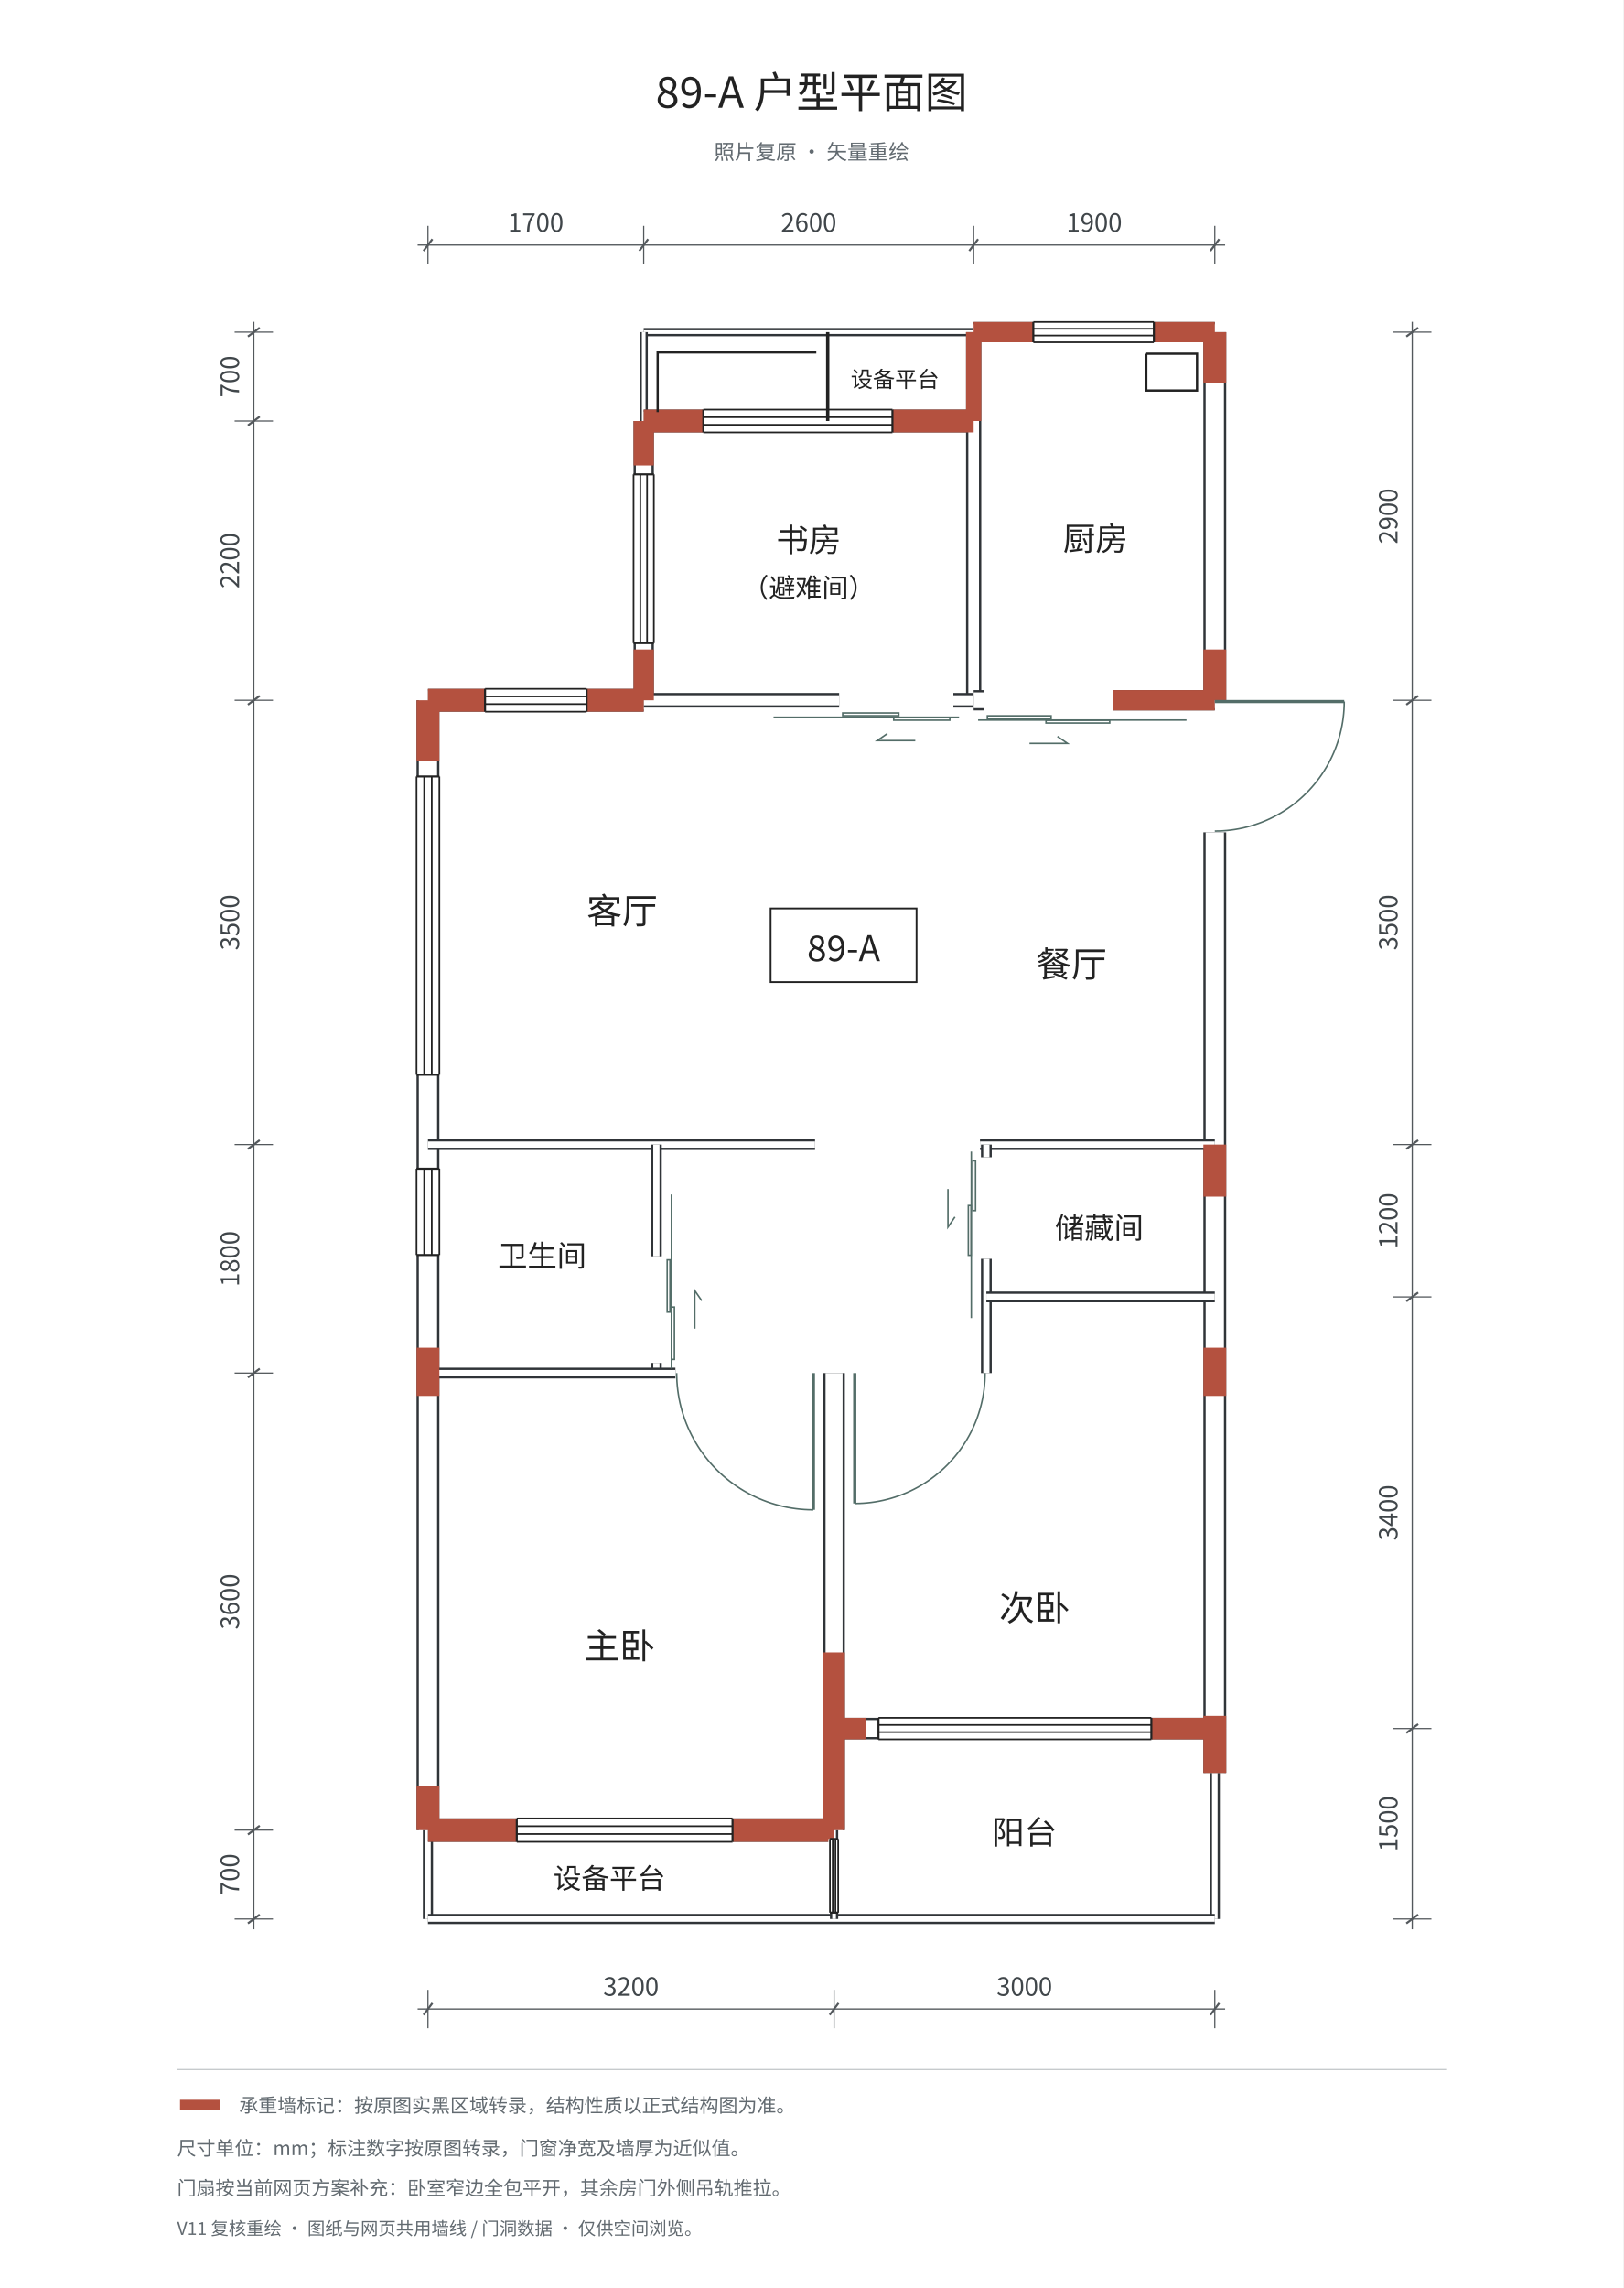
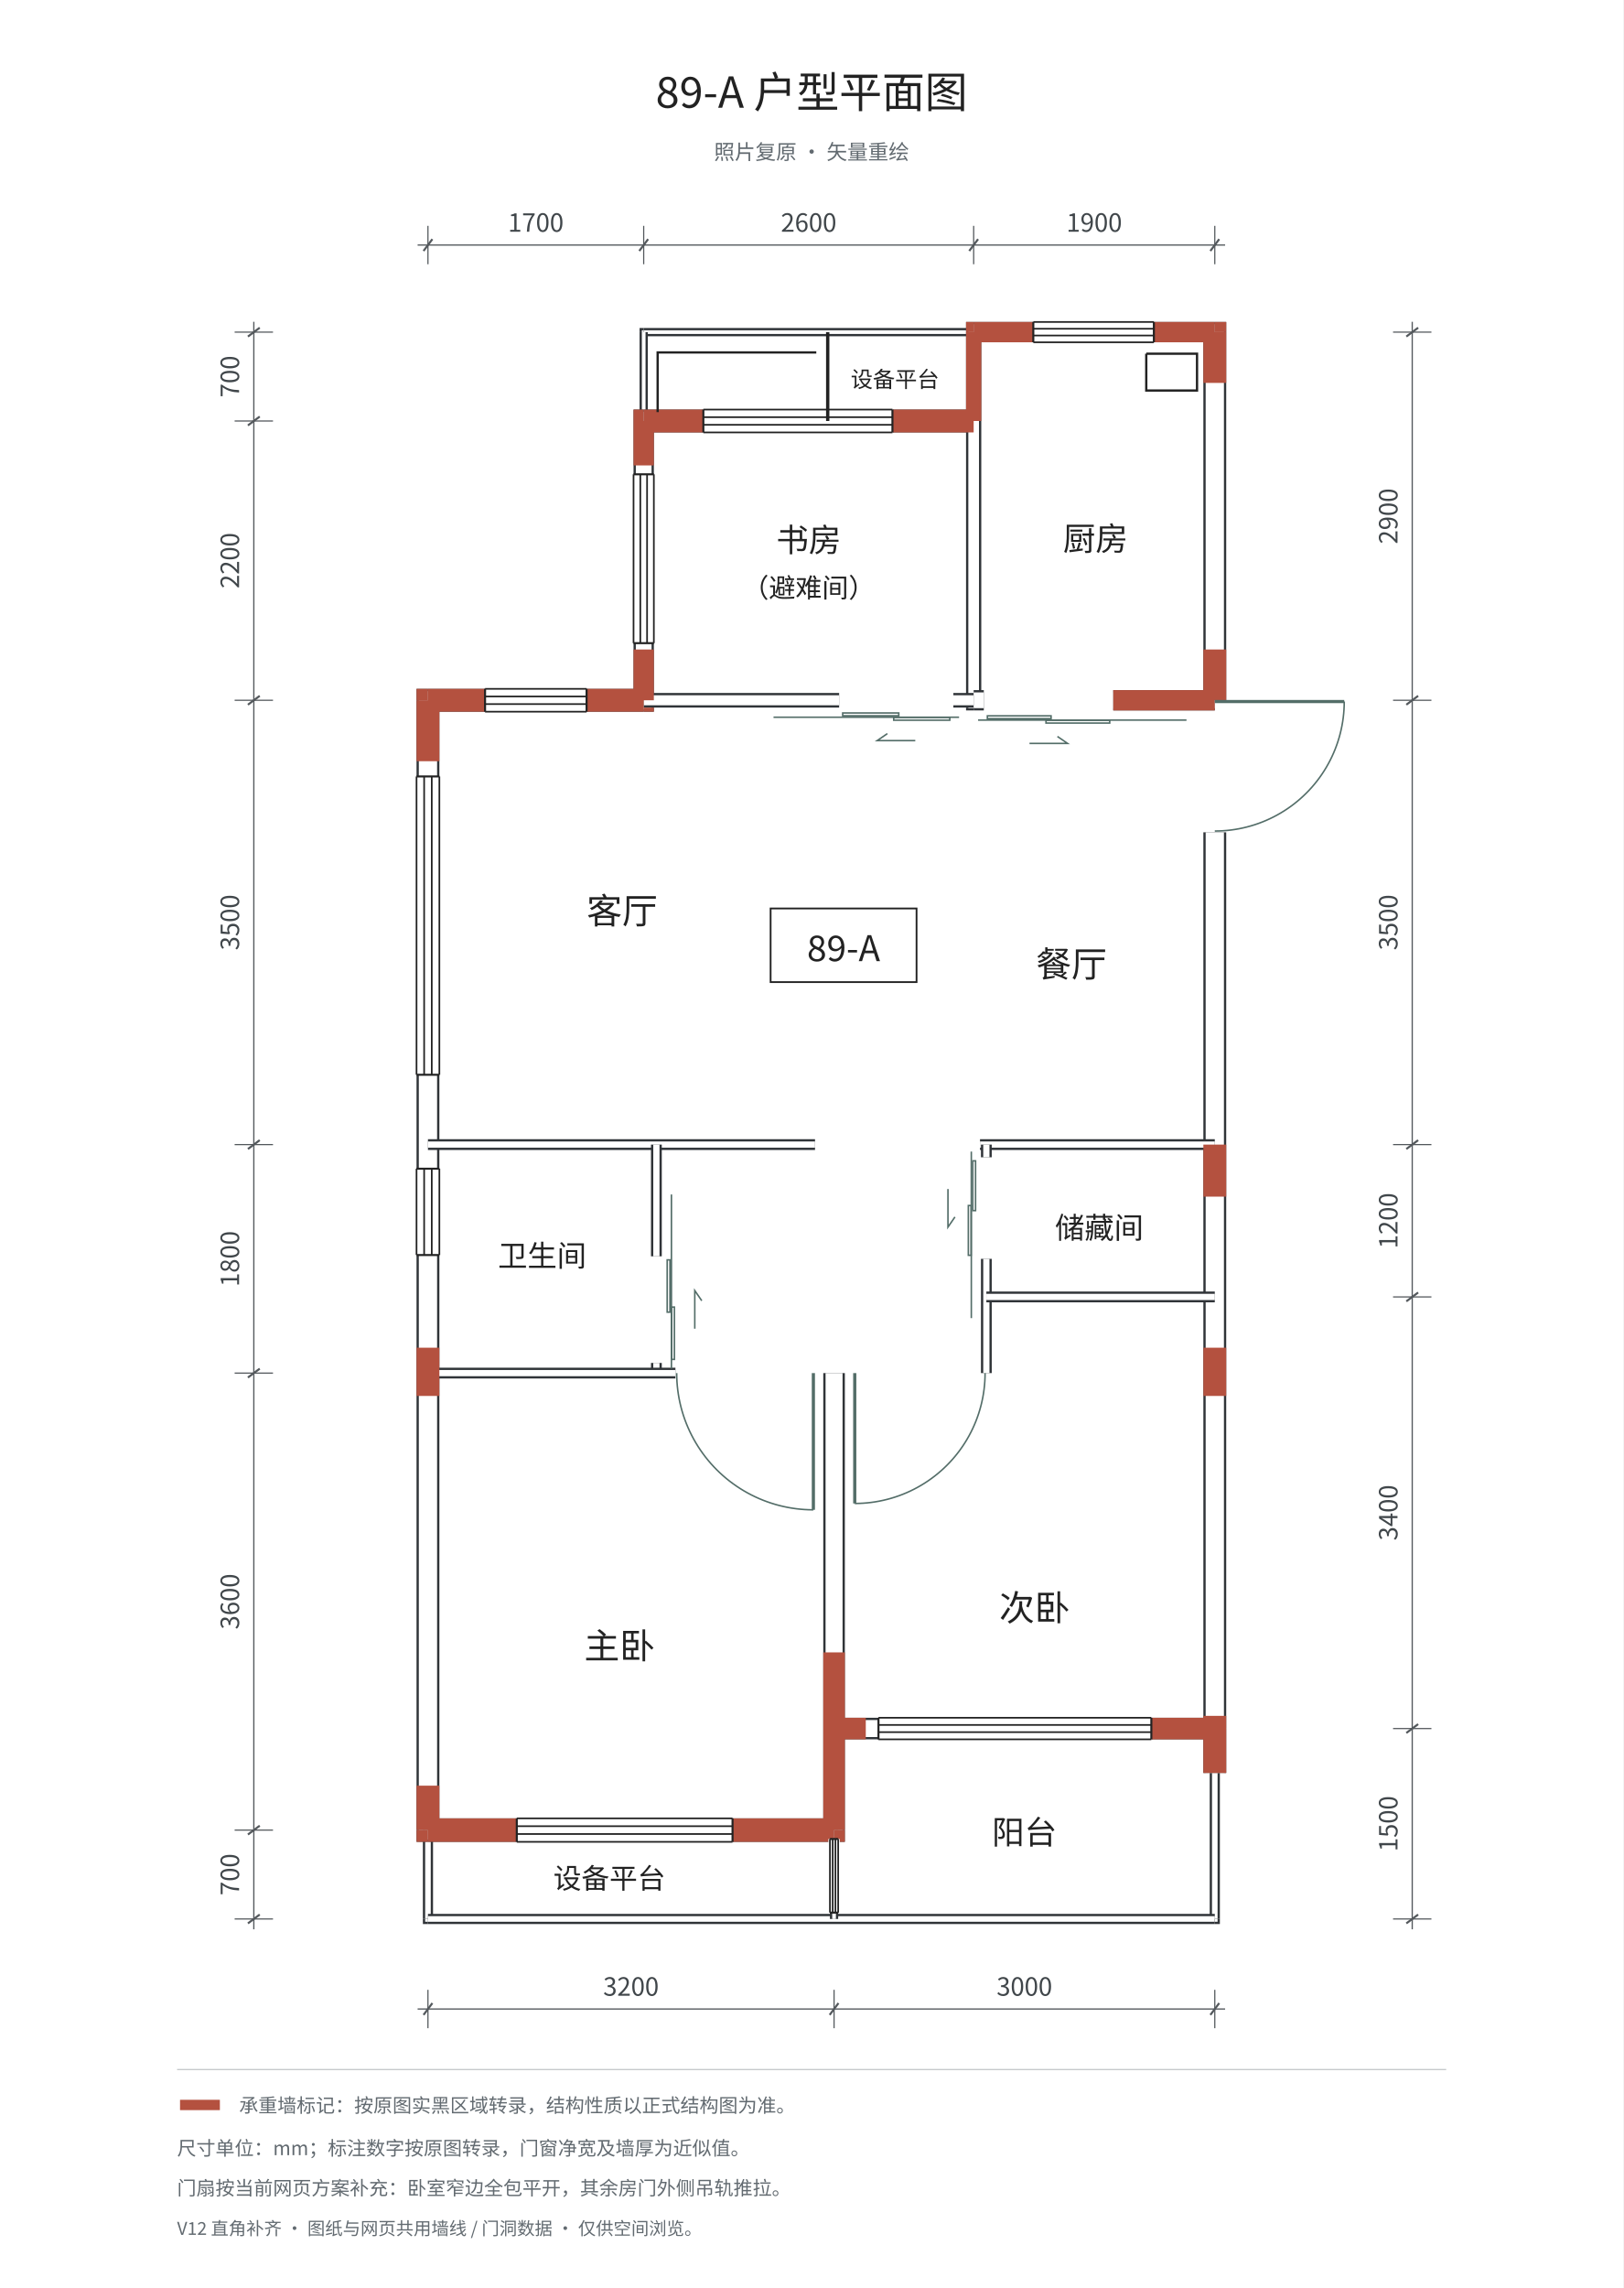
<svg xmlns="http://www.w3.org/2000/svg" width="1100" height="1550" viewBox="0 0 1100 1550">
  <rect width="1100" height="1550" fill="white" />
  <g id="heading">
    <text x="550.000" y="73.000" font-family="Microsoft YaHei, Noto Sans CJK SC, sans-serif" font-size="29" text-anchor="middle" fill="#222222">89-A 户型平面图</text>
    <text x="550.000" y="108.000" font-family="Microsoft YaHei, Noto Sans CJK SC, sans-serif" font-size="14" text-anchor="middle" fill="#626a70">照片复原 · 矢量重绘</text>
  </g>
  <g id="walls">
    <g id="wall-north-platform">
      <polyline points="436.200,225.000 659.800,225.000" fill="none" stroke="#303438" stroke-width="5.590" stroke-linejoin="miter" />
      <polyline points="436.200,225.000 659.800,225.000" fill="none" stroke="#ffffff" stroke-width="2.494" stroke-linejoin="miter" />
    </g>
    <g id="wall-kitchen-north">
      <polyline points="659.800,225.000 700.220,225.000" fill="none" stroke="#303438" stroke-width="13.760" stroke-linejoin="miter" />
      <polyline points="659.800,225.000 700.220,225.000" fill="none" stroke="#ffffff" stroke-width="10.664" stroke-linejoin="miter" />
      <polyline points="781.920,225.000 823.200,225.000" fill="none" stroke="#303438" stroke-width="13.760" stroke-linejoin="miter" />
      <polyline points="781.920,225.000 823.200,225.000" fill="none" stroke="#ffffff" stroke-width="10.664" stroke-linejoin="miter" />
    </g>
    <g id="wall-platform-west">
      <polyline points="436.200,225.000 436.200,285.200" fill="none" stroke="#303438" stroke-width="5.590" stroke-linejoin="miter" />
      <polyline points="436.200,225.000 436.200,285.200" fill="none" stroke="#ffffff" stroke-width="2.494" stroke-linejoin="miter" />
    </g>
    <g id="wall-study-west">
      <polyline points="436.200,285.200 436.200,321.320" fill="none" stroke="#303438" stroke-width="13.760" stroke-linejoin="miter" />
      <polyline points="436.200,285.200 436.200,321.320" fill="none" stroke="#ffffff" stroke-width="10.664" stroke-linejoin="miter" />
      <polyline points="436.200,435.700 436.200,474.400" fill="none" stroke="#303438" stroke-width="13.760" stroke-linejoin="miter" />
      <polyline points="436.200,435.700 436.200,474.400" fill="none" stroke="#ffffff" stroke-width="10.664" stroke-linejoin="miter" />
    </g>
    <g id="wall-east">
      <polyline points="823.200,225.000 823.200,474.400" fill="none" stroke="#303438" stroke-width="15.480" stroke-linejoin="miter" />
      <polyline points="823.200,225.000 823.200,474.400" fill="none" stroke="#ffffff" stroke-width="12.384" stroke-linejoin="miter" />
      <polyline points="823.200,563.840 823.200,1171.000" fill="none" stroke="#303438" stroke-width="15.480" stroke-linejoin="miter" />
      <polyline points="823.200,563.840 823.200,1171.000" fill="none" stroke="#ffffff" stroke-width="12.384" stroke-linejoin="miter" />
    </g>
    <g id="wall-balcony-east-post">
      <polyline points="823.200,1171.000 823.200,1201.100" fill="none" stroke="#303438" stroke-width="15.480" stroke-linejoin="miter" />
      <polyline points="823.200,1171.000 823.200,1201.100" fill="none" stroke="#ffffff" stroke-width="12.384" stroke-linejoin="miter" />
    </g>
    <g id="wall-balcony-east">
      <polyline points="823.200,1201.100 823.200,1300.000" fill="none" stroke="#303438" stroke-width="6.880" stroke-linejoin="miter" />
      <polyline points="823.200,1201.100 823.200,1300.000" fill="none" stroke="#ffffff" stroke-width="3.784" stroke-linejoin="miter" />
    </g>
    <g id="wall-living-north">
      <polyline points="290.000,474.400 328.700,474.400" fill="none" stroke="#303438" stroke-width="15.480" stroke-linejoin="miter" />
      <polyline points="290.000,474.400 328.700,474.400" fill="none" stroke="#ffffff" stroke-width="12.384" stroke-linejoin="miter" />
      <polyline points="397.500,474.400 436.200,474.400" fill="none" stroke="#303438" stroke-width="15.480" stroke-linejoin="miter" />
      <polyline points="397.500,474.400 436.200,474.400" fill="none" stroke="#ffffff" stroke-width="12.384" stroke-linejoin="miter" />
    </g>
    <g id="wall-west">
      <polyline points="290.000,474.400 290.000,526.000" fill="none" stroke="#303438" stroke-width="15.480" stroke-linejoin="miter" />
      <polyline points="290.000,474.400 290.000,526.000" fill="none" stroke="#ffffff" stroke-width="12.384" stroke-linejoin="miter" />
      <polyline points="290.000,728.100 290.000,791.740" fill="none" stroke="#303438" stroke-width="15.480" stroke-linejoin="miter" />
      <polyline points="290.000,728.100 290.000,791.740" fill="none" stroke="#ffffff" stroke-width="12.384" stroke-linejoin="miter" />
      <polyline points="290.000,850.220 290.000,1239.800" fill="none" stroke="#303438" stroke-width="15.480" stroke-linejoin="miter" />
      <polyline points="290.000,850.220 290.000,1239.800" fill="none" stroke="#ffffff" stroke-width="12.384" stroke-linejoin="miter" />
    </g>
    <g id="wall-south-platform-west">
      <polyline points="290.000,1239.800 290.000,1300.000" fill="none" stroke="#303438" stroke-width="6.880" stroke-linejoin="miter" />
      <polyline points="290.000,1239.800 290.000,1300.000" fill="none" stroke="#ffffff" stroke-width="3.784" stroke-linejoin="miter" />
    </g>
    <g id="wall-south-guard">
      <polyline points="290.000,1300.000 823.200,1300.000" fill="none" stroke="#303438" stroke-width="6.880" stroke-linejoin="miter" />
      <polyline points="290.000,1300.000 823.200,1300.000" fill="none" stroke="#ffffff" stroke-width="3.784" stroke-linejoin="miter" />
    </g>
    <g id="wall-study-north">
      <polyline points="436.200,285.200 476.620,285.200" fill="none" stroke="#303438" stroke-width="15.480" stroke-linejoin="miter" />
      <polyline points="436.200,285.200 476.620,285.200" fill="none" stroke="#ffffff" stroke-width="12.384" stroke-linejoin="miter" />
      <polyline points="604.760,285.200 659.800,285.200" fill="none" stroke="#303438" stroke-width="15.480" stroke-linejoin="miter" />
      <polyline points="604.760,285.200 659.800,285.200" fill="none" stroke="#ffffff" stroke-width="12.384" stroke-linejoin="miter" />
    </g>
    <g id="wall-study-kitchen">
      <polyline points="659.800,225.000 659.800,474.400" fill="none" stroke="#303438" stroke-width="10.320" stroke-linejoin="miter" />
      <polyline points="659.800,225.000 659.800,474.400" fill="none" stroke="#ffffff" stroke-width="7.224" stroke-linejoin="miter" />
    </g>
    <g id="wall-study-south">
      <polyline points="436.200,474.400 568.640,474.400" fill="none" stroke="#303438" stroke-width="9.890" stroke-linejoin="miter" />
      <polyline points="436.200,474.400 568.640,474.400" fill="none" stroke="#ffffff" stroke-width="6.794" stroke-linejoin="miter" />
      <polyline points="646.040,474.400 659.800,474.400" fill="none" stroke="#303438" stroke-width="9.890" stroke-linejoin="miter" />
      <polyline points="646.040,474.400 659.800,474.400" fill="none" stroke="#ffffff" stroke-width="6.794" stroke-linejoin="miter" />
    </g>
    <g id="wall-kitchen-south">
      <polyline points="659.800,474.400 666.680,474.400" fill="none" stroke="#303438" stroke-width="13.760" stroke-linejoin="miter" />
      <polyline points="659.800,474.400 666.680,474.400" fill="none" stroke="#ffffff" stroke-width="10.664" stroke-linejoin="miter" />
      <polyline points="754.400,474.400 823.200,474.400" fill="none" stroke="#303438" stroke-width="13.760" stroke-linejoin="miter" />
      <polyline points="754.400,474.400 823.200,474.400" fill="none" stroke="#ffffff" stroke-width="10.664" stroke-linejoin="miter" />
    </g>
    <g id="wall-bath-north">
      <polyline points="290.000,775.400 552.300,775.400" fill="none" stroke="#303438" stroke-width="7.310" stroke-linejoin="miter" />
      <polyline points="290.000,775.400 552.300,775.400" fill="none" stroke="#ffffff" stroke-width="4.214" stroke-linejoin="miter" />
    </g>
    <g id="wall-storage-north">
      <polyline points="664.100,775.400 823.200,775.400" fill="none" stroke="#303438" stroke-width="7.310" stroke-linejoin="miter" />
      <polyline points="664.100,775.400 823.200,775.400" fill="none" stroke="#ffffff" stroke-width="4.214" stroke-linejoin="miter" />
    </g>
    <g id="wall-bath-east">
      <polyline points="444.800,775.400 444.800,851.080" fill="none" stroke="#303438" stroke-width="7.310" stroke-linejoin="miter" />
      <polyline points="444.800,775.400 444.800,851.080" fill="none" stroke="#ffffff" stroke-width="4.214" stroke-linejoin="miter" />
      <polyline points="444.800,923.320 444.800,930.200" fill="none" stroke="#303438" stroke-width="7.310" stroke-linejoin="miter" />
      <polyline points="444.800,923.320 444.800,930.200" fill="none" stroke="#ffffff" stroke-width="4.214" stroke-linejoin="miter" />
    </g>
    <g id="wall-bath-south">
      <polyline points="290.000,930.200 457.700,930.200" fill="none" stroke="#303438" stroke-width="7.310" stroke-linejoin="miter" />
      <polyline points="290.000,930.200 457.700,930.200" fill="none" stroke="#ffffff" stroke-width="4.214" stroke-linejoin="miter" />
    </g>
    <g id="wall-storage-west">
      <polyline points="668.400,775.400 668.400,784.000" fill="none" stroke="#303438" stroke-width="7.310" stroke-linejoin="miter" />
      <polyline points="668.400,775.400 668.400,784.000" fill="none" stroke="#ffffff" stroke-width="4.214" stroke-linejoin="miter" />
      <polyline points="668.400,852.800 668.400,930.200" fill="none" stroke="#303438" stroke-width="7.310" stroke-linejoin="miter" />
      <polyline points="668.400,852.800 668.400,930.200" fill="none" stroke="#ffffff" stroke-width="4.214" stroke-linejoin="miter" />
    </g>
    <g id="wall-storage-south">
      <polyline points="668.400,878.600 823.200,878.600" fill="none" stroke="#303438" stroke-width="7.310" stroke-linejoin="miter" />
      <polyline points="668.400,878.600 823.200,878.600" fill="none" stroke="#ffffff" stroke-width="4.214" stroke-linejoin="miter" />
    </g>
    <g id="wall-bedroom-divider">
      <polyline points="565.200,930.200 565.200,1239.800" fill="none" stroke="#303438" stroke-width="14.620" stroke-linejoin="miter" />
      <polyline points="565.200,930.200 565.200,1239.800" fill="none" stroke="#ffffff" stroke-width="11.524" stroke-linejoin="miter" />
    </g>
    <g id="wall-platform-divider">
      <polyline points="565.200,1239.800 565.200,1300.000" fill="none" stroke="#303438" stroke-width="5.590" stroke-linejoin="miter" />
      <polyline points="565.200,1239.800 565.200,1300.000" fill="none" stroke="#ffffff" stroke-width="2.494" stroke-linejoin="miter" />
    </g>
    <g id="wall-master-south">
      <polyline points="290.000,1239.800 350.200,1239.800" fill="none" stroke="#303438" stroke-width="15.910" stroke-linejoin="miter" />
      <polyline points="290.000,1239.800 350.200,1239.800" fill="none" stroke="#ffffff" stroke-width="12.814" stroke-linejoin="miter" />
      <polyline points="496.400,1239.800 565.200,1239.800" fill="none" stroke="#303438" stroke-width="15.910" stroke-linejoin="miter" />
      <polyline points="496.400,1239.800 565.200,1239.800" fill="none" stroke="#ffffff" stroke-width="12.814" stroke-linejoin="miter" />
    </g>
    <g id="wall-balcony-door">
      <polyline points="565.200,1171.000 595.300,1171.000" fill="none" stroke="#303438" stroke-width="14.620" stroke-linejoin="miter" />
      <polyline points="565.200,1171.000 595.300,1171.000" fill="none" stroke="#ffffff" stroke-width="11.524" stroke-linejoin="miter" />
      <polyline points="780.200,1171.000 823.200,1171.000" fill="none" stroke="#303438" stroke-width="14.620" stroke-linejoin="miter" />
      <polyline points="780.200,1171.000 823.200,1171.000" fill="none" stroke="#ffffff" stroke-width="11.524" stroke-linejoin="miter" />
    </g>
  </g>
+   <g id="square-wall-junctions">
+     <polygon points="433.405,222.205 436.200,222.205 436.200,225.000 433.405,225.000" fill="#303438" stroke="#303438" stroke-width="0.000" stroke-linejoin="miter" />
+     <polygon points="434.953,223.753 436.200,223.753 436.200,225.000 434.953,225.000" fill="#ffffff" stroke="#ffffff" stroke-width="0.000" stroke-linejoin="miter" />
+     <polygon points="823.200,218.120 830.940,218.120 830.940,225.000 823.200,225.000" fill="#303438" stroke="#303438" stroke-width="0.000" stroke-linejoin="miter" />
+     <polygon points="823.200,219.668 829.392,219.668 829.392,225.000 823.200,225.000" fill="#ffffff" stroke="#ffffff" stroke-width="0.000" stroke-linejoin="miter" />
+     <polygon points="654.640,218.120 659.800,218.120 659.800,225.000 654.640,225.000" fill="#303438" stroke="#303438" stroke-width="0.000" stroke-linejoin="miter" />
+     <polygon points="656.188,219.668 659.800,219.668 659.800,225.000 656.188,225.000" fill="#ffffff" stroke="#ffffff" stroke-width="0.000" stroke-linejoin="miter" />
+     <polygon points="436.200,479.345 443.080,479.345 443.080,482.140 436.200,482.140" fill="#303438" stroke="#303438" stroke-width="0.000" stroke-linejoin="miter" />
+     <polygon points="436.200,479.345 441.532,479.345 441.532,480.592 436.200,480.592" fill="#ffffff" stroke="#ffffff" stroke-width="0.000" stroke-linejoin="miter" />
+     <polygon points="282.260,466.660 290.000,466.660 290.000,474.400 282.260,474.400" fill="#303438" stroke="#303438" stroke-width="0.000" stroke-linejoin="miter" />
+     <polygon points="283.808,468.208 290.000,468.208 290.000,474.400 283.808,474.400" fill="#ffffff" stroke="#ffffff" stroke-width="0.000" stroke-linejoin="miter" />
+     <polygon points="823.200,1300.000 826.640,1300.000 826.640,1303.440 823.200,1303.440" fill="#303438" stroke="#303438" stroke-width="0.000" stroke-linejoin="miter" />
+     <polygon points="823.200,1300.000 825.092,1300.000 825.092,1301.892 823.200,1301.892" fill="#ffffff" stroke="#ffffff" stroke-width="0.000" stroke-linejoin="miter" />
+     <polygon points="286.560,1300.000 290.000,1300.000 290.000,1303.440 286.560,1303.440" fill="#303438" stroke="#303438" stroke-width="0.000" stroke-linejoin="miter" />
+     <polygon points="288.108,1300.000 290.000,1300.000 290.000,1301.892 288.108,1301.892" fill="#ffffff" stroke="#ffffff" stroke-width="0.000" stroke-linejoin="miter" />
+     <polygon points="429.320,277.460 436.200,277.460 436.200,285.200 429.320,285.200" fill="#303438" stroke="#303438" stroke-width="0.000" stroke-linejoin="miter" />
+     <polygon points="430.868,279.008 436.200,279.008 436.200,285.200 430.868,285.200" fill="#ffffff" stroke="#ffffff" stroke-width="0.000" stroke-linejoin="miter" />
+     <polygon points="654.640,479.345 659.800,479.345 659.800,481.280 654.640,481.280" fill="#303438" stroke="#303438" stroke-width="0.000" stroke-linejoin="miter" />
+     <polygon points="656.188,479.345 659.800,479.345 659.800,479.732 656.188,479.732" fill="#ffffff" stroke="#ffffff" stroke-width="0.000" stroke-linejoin="miter" />
+     <polygon points="282.260,1239.800 290.000,1239.800 290.000,1247.755 282.260,1247.755" fill="#303438" stroke="#303438" stroke-width="0.000" stroke-linejoin="miter" />
+     <polygon points="283.808,1239.800 290.000,1239.800 290.000,1246.207 283.808,1246.207" fill="#ffffff" stroke="#ffffff" stroke-width="0.000" stroke-linejoin="miter" />
+     <polygon points="565.200,1239.800 572.510,1239.800 572.510,1247.755 565.200,1247.755" fill="#303438" stroke="#303438" stroke-width="0.000" stroke-linejoin="miter" />
+     <polygon points="565.200,1239.800 570.962,1239.800 570.962,1246.207 565.200,1246.207" fill="#ffffff" stroke="#ffffff" stroke-width="0.000" stroke-linejoin="miter" />
+   </g>
  <g id="bearing-from-source-black-regions">
+     <polygon points="823.200,218.120 830.940,218.120 830.940,225.000 823.200,225.000" fill="#b4513f" stroke="#b4513f" stroke-width="0.000" stroke-linejoin="miter" />
+     <polygon points="654.640,218.120 659.800,218.120 659.800,225.000 654.640,225.000" fill="#b4513f" stroke="#b4513f" stroke-width="0.000" stroke-linejoin="miter" />
+     <polygon points="436.200,479.345 443.080,479.345 443.080,482.140 436.200,482.140" fill="#b4513f" stroke="#b4513f" stroke-width="0.000" stroke-linejoin="miter" />
+     <polygon points="282.260,466.660 290.000,466.660 290.000,474.400 282.260,474.400" fill="#b4513f" stroke="#b4513f" stroke-width="0.000" stroke-linejoin="miter" />
+     <polygon points="429.320,277.460 436.200,277.460 436.200,285.200 429.320,285.200" fill="#b4513f" stroke="#b4513f" stroke-width="0.000" stroke-linejoin="miter" />
+     <polygon points="282.260,1239.800 290.000,1239.800 290.000,1247.755 282.260,1247.755" fill="#b4513f" stroke="#b4513f" stroke-width="0.000" stroke-linejoin="miter" />
+     <polygon points="565.200,1239.800 572.510,1239.800 572.510,1247.755 565.200,1247.755" fill="#b4513f" stroke="#b4513f" stroke-width="0.000" stroke-linejoin="miter" />
    <polyline points="659.800,225.000 700.220,225.000" fill="none" stroke="#b4513f" stroke-width="13.760" stroke-linejoin="miter" />
    <polyline points="781.920,225.000 823.200,225.000" fill="none" stroke="#b4513f" stroke-width="13.760" stroke-linejoin="miter" />
    <polyline points="823.200,225.000 823.200,259.400" fill="none" stroke="#b4513f" stroke-width="15.480" stroke-linejoin="miter" />
    <polyline points="659.800,225.000 659.800,285.200" fill="none" stroke="#b4513f" stroke-width="10.320" stroke-linejoin="miter" />
    <polyline points="436.200,285.200 476.620,285.200" fill="none" stroke="#b4513f" stroke-width="15.480" stroke-linejoin="miter" />
    <polyline points="604.760,285.200 659.800,285.200" fill="none" stroke="#b4513f" stroke-width="15.480" stroke-linejoin="miter" />
    <polyline points="436.200,285.200 436.200,315.300" fill="none" stroke="#b4513f" stroke-width="13.760" stroke-linejoin="miter" />
    <polyline points="436.200,440.000 436.200,474.400" fill="none" stroke="#b4513f" stroke-width="13.760" stroke-linejoin="miter" />
    <polyline points="290.000,474.400 328.700,474.400" fill="none" stroke="#b4513f" stroke-width="15.480" stroke-linejoin="miter" />
    <polyline points="397.500,474.400 436.200,474.400" fill="none" stroke="#b4513f" stroke-width="15.480" stroke-linejoin="miter" />
    <polyline points="290.000,474.400 290.000,515.680" fill="none" stroke="#b4513f" stroke-width="15.480" stroke-linejoin="miter" />
    <polyline points="754.400,474.400 823.200,474.400" fill="none" stroke="#b4513f" stroke-width="13.760" stroke-linejoin="miter" />
    <polyline points="823.200,440.000 823.200,474.400" fill="none" stroke="#b4513f" stroke-width="15.480" stroke-linejoin="miter" />
    <polyline points="823.200,775.400 823.200,810.660" fill="none" stroke="#b4513f" stroke-width="15.480" stroke-linejoin="miter" />
    <polyline points="290.000,913.000 290.000,945.680" fill="none" stroke="#b4513f" stroke-width="15.480" stroke-linejoin="miter" />
    <polyline points="823.200,913.000 823.200,945.680" fill="none" stroke="#b4513f" stroke-width="15.480" stroke-linejoin="miter" />
    <polyline points="565.200,1119.400 565.200,1239.800" fill="none" stroke="#b4513f" stroke-width="14.620" stroke-linejoin="miter" />
    <polyline points="565.200,1171.000 586.700,1171.000" fill="none" stroke="#b4513f" stroke-width="14.620" stroke-linejoin="miter" />
    <polyline points="780.200,1171.000 823.200,1171.000" fill="none" stroke="#b4513f" stroke-width="14.620" stroke-linejoin="miter" />
    <polyline points="823.200,1162.400 823.200,1201.100" fill="none" stroke="#b4513f" stroke-width="15.480" stroke-linejoin="miter" />
    <polyline points="290.000,1209.700 290.000,1239.800" fill="none" stroke="#b4513f" stroke-width="15.480" stroke-linejoin="miter" />
    <polyline points="290.000,1239.800 350.200,1239.800" fill="none" stroke="#b4513f" stroke-width="15.910" stroke-linejoin="miter" />
    <polyline points="496.400,1239.800 565.200,1239.800" fill="none" stroke="#b4513f" stroke-width="15.910" stroke-linejoin="miter" />
  </g>
  <g id="windows-and-platforms">
    <polyline points="700.220,225.000 781.920,225.000" fill="none" stroke="#ffffff" stroke-width="15.910" stroke-linejoin="miter" />
    <line x1="700.220" y1="218.120" x2="781.920" y2="218.120" stroke="#222222" stroke-width="1.118" />
    <line x1="700.220" y1="222.707" x2="781.920" y2="222.707" stroke="#222222" stroke-width="1.118" />
    <line x1="700.220" y1="227.293" x2="781.920" y2="227.293" stroke="#222222" stroke-width="1.118" />
    <line x1="700.220" y1="231.880" x2="781.920" y2="231.880" stroke="#222222" stroke-width="1.118" />
    <line x1="700.220" y1="218.120" x2="700.220" y2="231.880" stroke="#222222" stroke-width="1.376" />
    <line x1="781.920" y1="218.120" x2="781.920" y2="231.880" stroke="#222222" stroke-width="1.376" />
    <polyline points="436.200,321.320 436.200,435.700" fill="none" stroke="#ffffff" stroke-width="15.910" stroke-linejoin="miter" />
    <line x1="443.080" y1="321.320" x2="443.080" y2="435.700" stroke="#222222" stroke-width="1.118" />
    <line x1="438.493" y1="321.320" x2="438.493" y2="435.700" stroke="#222222" stroke-width="1.118" />
    <line x1="433.907" y1="321.320" x2="433.907" y2="435.700" stroke="#222222" stroke-width="1.118" />
    <line x1="429.320" y1="321.320" x2="429.320" y2="435.700" stroke="#222222" stroke-width="1.118" />
    <line x1="443.080" y1="321.320" x2="429.320" y2="321.320" stroke="#222222" stroke-width="1.376" />
    <line x1="443.080" y1="435.700" x2="429.320" y2="435.700" stroke="#222222" stroke-width="1.376" />
    <polyline points="328.700,474.400 397.500,474.400" fill="none" stroke="#ffffff" stroke-width="17.630" stroke-linejoin="miter" />
    <line x1="328.700" y1="466.660" x2="397.500" y2="466.660" stroke="#222222" stroke-width="1.118" />
    <line x1="328.700" y1="471.820" x2="397.500" y2="471.820" stroke="#222222" stroke-width="1.118" />
    <line x1="328.700" y1="476.980" x2="397.500" y2="476.980" stroke="#222222" stroke-width="1.118" />
    <line x1="328.700" y1="482.140" x2="397.500" y2="482.140" stroke="#222222" stroke-width="1.118" />
    <line x1="328.700" y1="466.660" x2="328.700" y2="482.140" stroke="#222222" stroke-width="1.376" />
    <line x1="397.500" y1="466.660" x2="397.500" y2="482.140" stroke="#222222" stroke-width="1.376" />
    <polyline points="290.000,526.000 290.000,728.100" fill="none" stroke="#ffffff" stroke-width="17.630" stroke-linejoin="miter" />
    <line x1="297.740" y1="526.000" x2="297.740" y2="728.100" stroke="#222222" stroke-width="1.118" />
    <line x1="292.580" y1="526.000" x2="292.580" y2="728.100" stroke="#222222" stroke-width="1.118" />
    <line x1="287.420" y1="526.000" x2="287.420" y2="728.100" stroke="#222222" stroke-width="1.118" />
    <line x1="282.260" y1="526.000" x2="282.260" y2="728.100" stroke="#222222" stroke-width="1.118" />
    <line x1="297.740" y1="526.000" x2="282.260" y2="526.000" stroke="#222222" stroke-width="1.376" />
    <line x1="297.740" y1="728.100" x2="282.260" y2="728.100" stroke="#222222" stroke-width="1.376" />
    <polyline points="290.000,791.740 290.000,850.220" fill="none" stroke="#ffffff" stroke-width="17.630" stroke-linejoin="miter" />
    <line x1="297.740" y1="791.740" x2="297.740" y2="850.220" stroke="#222222" stroke-width="1.118" />
    <line x1="292.580" y1="791.740" x2="292.580" y2="850.220" stroke="#222222" stroke-width="1.118" />
    <line x1="287.420" y1="791.740" x2="287.420" y2="850.220" stroke="#222222" stroke-width="1.118" />
    <line x1="282.260" y1="791.740" x2="282.260" y2="850.220" stroke="#222222" stroke-width="1.118" />
    <line x1="297.740" y1="791.740" x2="282.260" y2="791.740" stroke="#222222" stroke-width="1.376" />
    <line x1="297.740" y1="850.220" x2="282.260" y2="850.220" stroke="#222222" stroke-width="1.376" />
    <polyline points="476.620,285.200 604.760,285.200" fill="none" stroke="#ffffff" stroke-width="17.630" stroke-linejoin="miter" />
    <line x1="476.620" y1="277.460" x2="604.760" y2="277.460" stroke="#222222" stroke-width="1.118" />
    <line x1="476.620" y1="282.620" x2="604.760" y2="282.620" stroke="#222222" stroke-width="1.118" />
    <line x1="476.620" y1="287.780" x2="604.760" y2="287.780" stroke="#222222" stroke-width="1.118" />
    <line x1="476.620" y1="292.940" x2="604.760" y2="292.940" stroke="#222222" stroke-width="1.118" />
    <line x1="476.620" y1="277.460" x2="476.620" y2="292.940" stroke="#222222" stroke-width="1.376" />
    <line x1="604.760" y1="277.460" x2="604.760" y2="292.940" stroke="#222222" stroke-width="1.376" />
    <polyline points="350.200,1239.800 496.400,1239.800" fill="none" stroke="#ffffff" stroke-width="18.060" stroke-linejoin="miter" />
    <line x1="350.200" y1="1231.845" x2="496.400" y2="1231.845" stroke="#222222" stroke-width="1.118" />
    <line x1="350.200" y1="1237.148" x2="496.400" y2="1237.148" stroke="#222222" stroke-width="1.118" />
    <line x1="350.200" y1="1242.452" x2="496.400" y2="1242.452" stroke="#222222" stroke-width="1.118" />
    <line x1="350.200" y1="1247.755" x2="496.400" y2="1247.755" stroke="#222222" stroke-width="1.118" />
    <line x1="350.200" y1="1231.845" x2="350.200" y2="1247.755" stroke="#222222" stroke-width="1.376" />
    <line x1="496.400" y1="1231.845" x2="496.400" y2="1247.755" stroke="#222222" stroke-width="1.376" />
    <polyline points="595.300,1171.000 780.200,1171.000" fill="none" stroke="#ffffff" stroke-width="16.770" stroke-linejoin="miter" />
    <line x1="595.300" y1="1163.690" x2="780.200" y2="1163.690" stroke="#222222" stroke-width="1.118" />
    <line x1="595.300" y1="1168.563" x2="780.200" y2="1168.563" stroke="#222222" stroke-width="1.118" />
    <line x1="595.300" y1="1173.437" x2="780.200" y2="1173.437" stroke="#222222" stroke-width="1.118" />
    <line x1="595.300" y1="1178.310" x2="780.200" y2="1178.310" stroke="#222222" stroke-width="1.118" />
    <line x1="595.300" y1="1163.690" x2="595.300" y2="1178.310" stroke="#222222" stroke-width="1.376" />
    <line x1="780.200" y1="1163.690" x2="780.200" y2="1178.310" stroke="#222222" stroke-width="1.376" />
    <line x1="560.900" y1="225.000" x2="560.900" y2="285.200" stroke="#222222" stroke-width="2.236" />
    <polyline points="445.660,279.180 445.660,238.760 553.160,238.760" fill="none" stroke="#222222" stroke-width="1.548" stroke-linejoin="miter" />
    <polyline points="776.760,239.620 811.160,239.620 811.160,264.560 776.760,264.560 776.760,239.620" fill="none" stroke="#222222" stroke-width="1.548" stroke-linejoin="miter" />
    <polyline points="565.200,1245.820 565.200,1295.700" fill="none" stroke="#ffffff" stroke-width="7.740" stroke-linejoin="miter" />
    <line x1="567.995" y1="1245.820" x2="567.995" y2="1295.700" stroke="#222222" stroke-width="1.118" />
    <line x1="566.132" y1="1245.820" x2="566.132" y2="1295.700" stroke="#222222" stroke-width="1.118" />
    <line x1="564.268" y1="1245.820" x2="564.268" y2="1295.700" stroke="#222222" stroke-width="1.118" />
    <line x1="562.405" y1="1245.820" x2="562.405" y2="1295.700" stroke="#222222" stroke-width="1.118" />
    <line x1="567.995" y1="1245.820" x2="562.405" y2="1245.820" stroke="#222222" stroke-width="1.376" />
    <line x1="567.995" y1="1295.700" x2="562.405" y2="1295.700" stroke="#222222" stroke-width="1.376" />
  </g>
  <g id="doors-current-viewer-scheme">
    <g id="door-entry">
      <polyline points="823.200,562.980 825.955,562.937 828.708,562.807 831.455,562.591 834.194,562.288 836.922,561.900 839.637,561.426 842.336,560.867 845.015,560.224 847.673,559.497 850.307,558.687 852.914,557.794 855.492,556.820 858.038,555.765 860.549,554.631 863.024,553.419 865.459,552.130 867.853,550.764 870.203,549.324 872.506,547.812 874.761,546.227 876.964,544.572 879.115,542.849 881.210,541.060 883.248,539.205 885.227,537.287 887.145,535.308 889.000,533.270 890.789,531.175 892.512,529.024 894.167,526.821 895.752,524.566 897.264,522.263 898.704,519.913 900.070,517.519 901.359,515.084 902.571,512.609 903.705,510.098 904.760,507.552 905.734,504.974 906.627,502.367 907.437,499.733 908.164,497.075 908.807,494.396 909.366,491.697 909.840,488.982 910.228,486.254 910.531,483.515 910.747,480.768 910.877,478.015 910.920,475.260" fill="none" stroke="#536d68" stroke-width="1.032" stroke-linejoin="miter" />
      <polyline points="823.200,475.260 910.920,475.260" fill="none" stroke="#536d68" stroke-width="2.150" stroke-linejoin="miter" />
    </g>
    <g id="door-study">
      <polygon points="571.048,483.000 609.060,483.000 609.060,484.892 571.048,484.892" fill="none" stroke="#536d68" stroke-width="1.032" stroke-linejoin="miter" />
      <polygon points="605.620,486.010 643.632,486.010 643.632,487.902 605.620,487.902" fill="none" stroke="#536d68" stroke-width="1.032" stroke-linejoin="miter" />
      <polyline points="524.178,485.881 649.910,485.881" fill="none" stroke="#536d68" stroke-width="1.032" stroke-linejoin="miter" />
      <polyline points="620.240,501.705 594.440,501.705 601.320,496.975" fill="none" stroke="#536d68" stroke-width="1.032" stroke-linejoin="miter" />
    </g>
    <g id="door-kitchen">
      <polygon points="669.088,484.935 712.260,484.935 712.260,486.827 669.088,486.827" fill="none" stroke="#536d68" stroke-width="1.032" stroke-linejoin="miter" />
      <polygon points="708.820,487.945 751.992,487.945 751.992,489.837 708.820,489.837" fill="none" stroke="#536d68" stroke-width="1.032" stroke-linejoin="miter" />
      <polyline points="662.810,487.816 804.022,487.816" fill="none" stroke="#536d68" stroke-width="1.032" stroke-linejoin="miter" />
      <polyline points="697.640,503.640 723.440,503.640 716.560,498.910" fill="none" stroke="#536d68" stroke-width="1.032" stroke-linejoin="miter" />
    </g>
    <g id="door-bath">
      <polygon points="454.002,853.488 454.002,888.920 452.110,888.920 452.110,853.488" fill="none" stroke="#536d68" stroke-width="1.032" stroke-linejoin="miter" />
      <polygon points="457.012,885.480 457.012,920.912 455.120,920.912 455.120,885.480" fill="none" stroke="#536d68" stroke-width="1.032" stroke-linejoin="miter" />
      <polyline points="454.991,809.198 454.991,927.190" fill="none" stroke="#536d68" stroke-width="1.032" stroke-linejoin="miter" />
      <polyline points="470.815,900.100 470.815,874.300 475.545,881.180" fill="none" stroke="#536d68" stroke-width="1.032" stroke-linejoin="miter" />
    </g>
    <g id="door-storage">
      <polygon points="661.090,786.408 661.090,820.120 659.198,820.120 659.198,786.408" fill="none" stroke="#536d68" stroke-width="1.032" stroke-linejoin="miter" />
      <polygon points="658.080,816.680 658.080,850.392 656.188,850.392 656.188,816.680" fill="none" stroke="#536d68" stroke-width="1.032" stroke-linejoin="miter" />
      <polyline points="658.209,780.130 658.209,892.962" fill="none" stroke="#536d68" stroke-width="1.032" stroke-linejoin="miter" />
      <polyline points="642.385,805.500 642.385,831.300 647.115,824.420" fill="none" stroke="#536d68" stroke-width="1.032" stroke-linejoin="miter" />
    </g>
    <g id="door-master">
      <polyline points="458.560,930.200 458.606,933.109 458.743,936.016 458.971,938.917 459.290,941.809 459.700,944.689 460.201,947.556 460.791,950.405 461.470,953.234 462.238,956.041 463.093,958.822 464.036,961.575 465.064,964.296 466.178,966.985 467.375,969.637 468.655,972.250 470.017,974.821 471.458,977.348 472.979,979.829 474.576,982.261 476.249,984.642 477.996,986.969 479.816,989.239 481.705,991.452 483.663,993.604 485.688,995.694 487.778,997.719 489.930,999.677 492.143,1001.566 494.413,1003.386 496.740,1005.133 499.121,1006.806 501.553,1008.403 504.034,1009.924 506.561,1011.365 509.132,1012.727 511.745,1014.007 514.397,1015.204 517.086,1016.318 519.807,1017.346 522.560,1018.289 525.341,1019.144 528.148,1019.912 530.977,1020.591 533.826,1021.181 536.693,1021.682 539.573,1022.092 542.465,1022.411 545.366,1022.639 548.273,1022.776 551.182,1022.822" fill="none" stroke="#536d68" stroke-width="1.032" stroke-linejoin="miter" />
      <polyline points="551.182,930.200 551.182,1022.822" fill="none" stroke="#536d68" stroke-width="2.150" stroke-linejoin="miter" />
    </g>
    <g id="door-second">
      <polyline points="667.540,930.200 667.496,932.974 667.366,935.746 667.148,938.512 666.844,941.270 666.453,944.017 665.976,946.750 665.413,949.467 664.765,952.165 664.033,954.841 663.217,957.493 662.318,960.118 661.338,962.713 660.276,965.277 659.134,967.806 657.913,970.297 656.615,972.749 655.240,975.160 653.791,977.525 652.267,979.844 650.672,982.114 649.006,984.333 647.271,986.499 645.469,988.608 643.602,990.661 641.671,992.653 639.679,994.584 637.626,996.451 635.517,998.253 633.351,999.988 631.132,1001.654 628.862,1003.249 626.543,1004.773 624.178,1006.222 621.767,1007.597 619.315,1008.895 616.824,1010.116 614.295,1011.258 611.731,1012.320 609.136,1013.300 606.511,1014.199 603.859,1015.015 601.183,1015.747 598.485,1016.395 595.768,1016.958 593.035,1017.435 590.288,1017.826 587.530,1018.130 584.764,1018.348 581.992,1018.478 579.218,1018.522" fill="none" stroke="#536d68" stroke-width="1.032" stroke-linejoin="miter" />
      <polyline points="579.218,930.200 579.218,1018.522" fill="none" stroke="#536d68" stroke-width="2.150" stroke-linejoin="miter" />
    </g>
  </g>
  <g id="room-labels">
    <text x="548.000" y="373.780" font-family="Microsoft YaHei, Noto Sans CJK SC, sans-serif" font-size="22" text-anchor="middle" fill="#222222">书房</text>
    <text x="548.000" y="404.740" font-family="Microsoft YaHei, Noto Sans CJK SC, sans-serif" font-size="18" text-anchor="middle" fill="#222222">（避难间）</text>
    <text x="742.360" y="372.920" font-family="Microsoft YaHei, Noto Sans CJK SC, sans-serif" font-size="22" text-anchor="middle" fill="#222222">厨房</text>
    <text x="606.480" y="262.410" font-family="Microsoft YaHei, Noto Sans CJK SC, sans-serif" font-size="15" text-anchor="middle" fill="#222222">设备平台</text>
    <text x="421.580" y="625.760" font-family="Microsoft YaHei, Noto Sans CJK SC, sans-serif" font-size="24" text-anchor="middle" fill="#222222">客厅</text>
    <text x="726.020" y="661.880" font-family="Microsoft YaHei, Noto Sans CJK SC, sans-serif" font-size="24" text-anchor="middle" fill="#222222">餐厅</text>
    <text x="367.400" y="857.960" font-family="Microsoft YaHei, Noto Sans CJK SC, sans-serif" font-size="20" text-anchor="middle" fill="#222222">卫生间</text>
    <text x="744.940" y="839.040" font-family="Microsoft YaHei, Noto Sans CJK SC, sans-serif" font-size="20" text-anchor="middle" fill="#222222">储藏间</text>
    <text x="419.860" y="1123.700" font-family="Microsoft YaHei, Noto Sans CJK SC, sans-serif" font-size="24" text-anchor="middle" fill="#222222">主卧</text>
    <text x="701.080" y="1097.900" font-family="Microsoft YaHei, Noto Sans CJK SC, sans-serif" font-size="24" text-anchor="middle" fill="#222222">次卧</text>
    <text x="694.200" y="1249.260" font-family="Microsoft YaHei, Noto Sans CJK SC, sans-serif" font-size="22" text-anchor="middle" fill="#222222">阳台</text>
    <text x="412.980" y="1279.360" font-family="Microsoft YaHei, Noto Sans CJK SC, sans-serif" font-size="19" text-anchor="middle" fill="#222222">设备平台</text>
    <polygon points="522.200,615.440 621.100,615.440 621.100,665.320 522.200,665.320" fill="none" stroke="#222222" stroke-width="1.200" stroke-linejoin="miter" />
    <text x="571.650" y="651.130" font-family="Microsoft YaHei, Noto Sans CJK SC, sans-serif" font-size="24" text-anchor="middle" fill="#222222">89-A</text>
  </g>
  <g id="dimensions-mm">
    <line x1="283.000" y1="166.000" x2="830.200" y2="166.000" stroke="#53585c" stroke-width="0.850" />
    <line x1="290.000" y1="153.000" x2="290.000" y2="179.000" stroke="#53585c" stroke-width="0.800" />
    <line x1="287.000" y1="170.000" x2="293.000" y2="162.000" stroke="#53585c" stroke-width="1.400" />
    <line x1="436.200" y1="153.000" x2="436.200" y2="179.000" stroke="#53585c" stroke-width="0.800" />
    <line x1="433.200" y1="170.000" x2="439.200" y2="162.000" stroke="#53585c" stroke-width="1.400" />
    <line x1="659.800" y1="153.000" x2="659.800" y2="179.000" stroke="#53585c" stroke-width="0.800" />
    <line x1="656.800" y1="170.000" x2="662.800" y2="162.000" stroke="#53585c" stroke-width="1.400" />
    <line x1="823.200" y1="153.000" x2="823.200" y2="179.000" stroke="#53585c" stroke-width="0.800" />
    <line x1="820.200" y1="170.000" x2="826.200" y2="162.000" stroke="#53585c" stroke-width="1.400" />
    <text x="363.100" y="157.000" font-family="Microsoft YaHei, Noto Sans CJK SC, sans-serif" font-size="17" text-anchor="middle" fill="#40464a">1700</text>
    <text x="548.000" y="157.000" font-family="Microsoft YaHei, Noto Sans CJK SC, sans-serif" font-size="17" text-anchor="middle" fill="#40464a">2600</text>
    <text x="741.500" y="157.000" font-family="Microsoft YaHei, Noto Sans CJK SC, sans-serif" font-size="17" text-anchor="middle" fill="#40464a">1900</text>
    <line x1="283.000" y1="1361.000" x2="830.200" y2="1361.000" stroke="#53585c" stroke-width="0.850" />
    <line x1="290.000" y1="1348.000" x2="290.000" y2="1374.000" stroke="#53585c" stroke-width="0.800" />
    <line x1="287.000" y1="1365.000" x2="293.000" y2="1357.000" stroke="#53585c" stroke-width="1.400" />
    <line x1="565.200" y1="1348.000" x2="565.200" y2="1374.000" stroke="#53585c" stroke-width="0.800" />
    <line x1="562.200" y1="1365.000" x2="568.200" y2="1357.000" stroke="#53585c" stroke-width="1.400" />
    <line x1="823.200" y1="1348.000" x2="823.200" y2="1374.000" stroke="#53585c" stroke-width="0.800" />
    <line x1="820.200" y1="1365.000" x2="826.200" y2="1357.000" stroke="#53585c" stroke-width="1.400" />
    <text x="427.600" y="1352.000" font-family="Microsoft YaHei, Noto Sans CJK SC, sans-serif" font-size="17" text-anchor="middle" fill="#40464a">3200</text>
    <text x="694.200" y="1352.000" font-family="Microsoft YaHei, Noto Sans CJK SC, sans-serif" font-size="17" text-anchor="middle" fill="#40464a">3000</text>
    <line x1="172.000" y1="218.000" x2="172.000" y2="1307.000" stroke="#53585c" stroke-width="0.850" />
    <line x1="159.000" y1="225.000" x2="185.000" y2="225.000" stroke="#53585c" stroke-width="0.800" />
    <line x1="168.000" y1="228.000" x2="176.000" y2="222.000" stroke="#53585c" stroke-width="1.400" />
    <line x1="159.000" y1="285.200" x2="185.000" y2="285.200" stroke="#53585c" stroke-width="0.800" />
    <line x1="168.000" y1="288.200" x2="176.000" y2="282.200" stroke="#53585c" stroke-width="1.400" />
    <line x1="159.000" y1="474.400" x2="185.000" y2="474.400" stroke="#53585c" stroke-width="0.800" />
    <line x1="168.000" y1="477.400" x2="176.000" y2="471.400" stroke="#53585c" stroke-width="1.400" />
    <line x1="159.000" y1="775.400" x2="185.000" y2="775.400" stroke="#53585c" stroke-width="0.800" />
    <line x1="168.000" y1="778.400" x2="176.000" y2="772.400" stroke="#53585c" stroke-width="1.400" />
    <line x1="159.000" y1="930.200" x2="185.000" y2="930.200" stroke="#53585c" stroke-width="0.800" />
    <line x1="168.000" y1="933.200" x2="176.000" y2="927.200" stroke="#53585c" stroke-width="1.400" />
    <line x1="159.000" y1="1239.800" x2="185.000" y2="1239.800" stroke="#53585c" stroke-width="0.800" />
    <line x1="168.000" y1="1242.800" x2="176.000" y2="1236.800" stroke="#53585c" stroke-width="1.400" />
    <line x1="159.000" y1="1300.000" x2="185.000" y2="1300.000" stroke="#53585c" stroke-width="0.800" />
    <line x1="168.000" y1="1303.000" x2="176.000" y2="1297.000" stroke="#53585c" stroke-width="1.400" />
    <text x="162.000" y="255.100" font-family="Microsoft YaHei, Noto Sans CJK SC, sans-serif" font-size="17" text-anchor="middle" fill="#40464a" transform="rotate(-90 162.000 255.100)">700</text>
    <text x="162.000" y="379.800" font-family="Microsoft YaHei, Noto Sans CJK SC, sans-serif" font-size="17" text-anchor="middle" fill="#40464a" transform="rotate(-90 162.000 379.800)">2200</text>
    <text x="162.000" y="624.900" font-family="Microsoft YaHei, Noto Sans CJK SC, sans-serif" font-size="17" text-anchor="middle" fill="#40464a" transform="rotate(-90 162.000 624.900)">3500</text>
    <text x="162.000" y="852.800" font-family="Microsoft YaHei, Noto Sans CJK SC, sans-serif" font-size="17" text-anchor="middle" fill="#40464a" transform="rotate(-90 162.000 852.800)">1800</text>
    <text x="162.000" y="1085.000" font-family="Microsoft YaHei, Noto Sans CJK SC, sans-serif" font-size="17" text-anchor="middle" fill="#40464a" transform="rotate(-90 162.000 1085.000)">3600</text>
    <text x="162.000" y="1269.900" font-family="Microsoft YaHei, Noto Sans CJK SC, sans-serif" font-size="17" text-anchor="middle" fill="#40464a" transform="rotate(-90 162.000 1269.900)">700</text>
    <line x1="957.000" y1="218.000" x2="957.000" y2="1307.000" stroke="#53585c" stroke-width="0.850" />
    <line x1="944.000" y1="225.000" x2="970.000" y2="225.000" stroke="#53585c" stroke-width="0.800" />
    <line x1="953.000" y1="228.000" x2="961.000" y2="222.000" stroke="#53585c" stroke-width="1.400" />
    <line x1="944.000" y1="474.400" x2="970.000" y2="474.400" stroke="#53585c" stroke-width="0.800" />
    <line x1="953.000" y1="477.400" x2="961.000" y2="471.400" stroke="#53585c" stroke-width="1.400" />
    <line x1="944.000" y1="775.400" x2="970.000" y2="775.400" stroke="#53585c" stroke-width="0.800" />
    <line x1="953.000" y1="778.400" x2="961.000" y2="772.400" stroke="#53585c" stroke-width="1.400" />
    <line x1="944.000" y1="878.600" x2="970.000" y2="878.600" stroke="#53585c" stroke-width="0.800" />
    <line x1="953.000" y1="881.600" x2="961.000" y2="875.600" stroke="#53585c" stroke-width="1.400" />
    <line x1="944.000" y1="1171.000" x2="970.000" y2="1171.000" stroke="#53585c" stroke-width="0.800" />
    <line x1="953.000" y1="1174.000" x2="961.000" y2="1168.000" stroke="#53585c" stroke-width="1.400" />
    <line x1="944.000" y1="1300.000" x2="970.000" y2="1300.000" stroke="#53585c" stroke-width="0.800" />
    <line x1="953.000" y1="1303.000" x2="961.000" y2="1297.000" stroke="#53585c" stroke-width="1.400" />
    <text x="947.000" y="349.700" font-family="Microsoft YaHei, Noto Sans CJK SC, sans-serif" font-size="17" text-anchor="middle" fill="#40464a" transform="rotate(-90 947.000 349.700)">2900</text>
    <text x="947.000" y="624.900" font-family="Microsoft YaHei, Noto Sans CJK SC, sans-serif" font-size="17" text-anchor="middle" fill="#40464a" transform="rotate(-90 947.000 624.900)">3500</text>
    <text x="947.000" y="827.000" font-family="Microsoft YaHei, Noto Sans CJK SC, sans-serif" font-size="17" text-anchor="middle" fill="#40464a" transform="rotate(-90 947.000 827.000)">1200</text>
    <text x="947.000" y="1024.800" font-family="Microsoft YaHei, Noto Sans CJK SC, sans-serif" font-size="17" text-anchor="middle" fill="#40464a" transform="rotate(-90 947.000 1024.800)">3400</text>
    <text x="947.000" y="1235.500" font-family="Microsoft YaHei, Noto Sans CJK SC, sans-serif" font-size="17" text-anchor="middle" fill="#40464a" transform="rotate(-90 947.000 1235.500)">1500</text>
  </g>
  <g id="reconstruction-notes">
    <line x1="120.000" y1="1402.000" x2="980.000" y2="1402.000" stroke="#c2c6c9" stroke-width="0.800" />
    <line x1="122.000" y1="1426.000" x2="149.000" y2="1426.000" stroke="#b4513f" stroke-width="7.000" />
    <text x="162.000" y="1431.000" font-family="Microsoft YaHei, Noto Sans CJK SC, sans-serif" font-size="13" text-anchor="start" fill="#626a70">承重墙标记：按原图实黑区域转录，结构性质以正式结构图为准。</text>
    <text x="120.000" y="1460.000" font-family="Microsoft YaHei, Noto Sans CJK SC, sans-serif" font-size="13" text-anchor="start" fill="#626a70">尺寸单位：mm；标注数字按原图转录，门窗净宽及墙厚为近似值。</text>
    <text x="120.000" y="1487.000" font-family="Microsoft YaHei, Noto Sans CJK SC, sans-serif" font-size="13" text-anchor="start" fill="#626a70">门扇按当前网页方案补充：卧室窄边全包平开，其余房门外侧吊轨推拉。</text>
-     <text x="120.000" y="1514.000" font-family="Microsoft YaHei, Noto Sans CJK SC, sans-serif" font-size="12" text-anchor="start" fill="#626a70">V11 复核重绘 · 图纸与网页共用墙线 / 门洞数据 · 仅供空间浏览。</text>
+     <text x="120.000" y="1514.000" font-family="Microsoft YaHei, Noto Sans CJK SC, sans-serif" font-size="12" text-anchor="start" fill="#626a70">V12 直角补齐 · 图纸与网页共用墙线 / 门洞数据 · 仅供空间浏览。</text>
  </g>
</svg>
